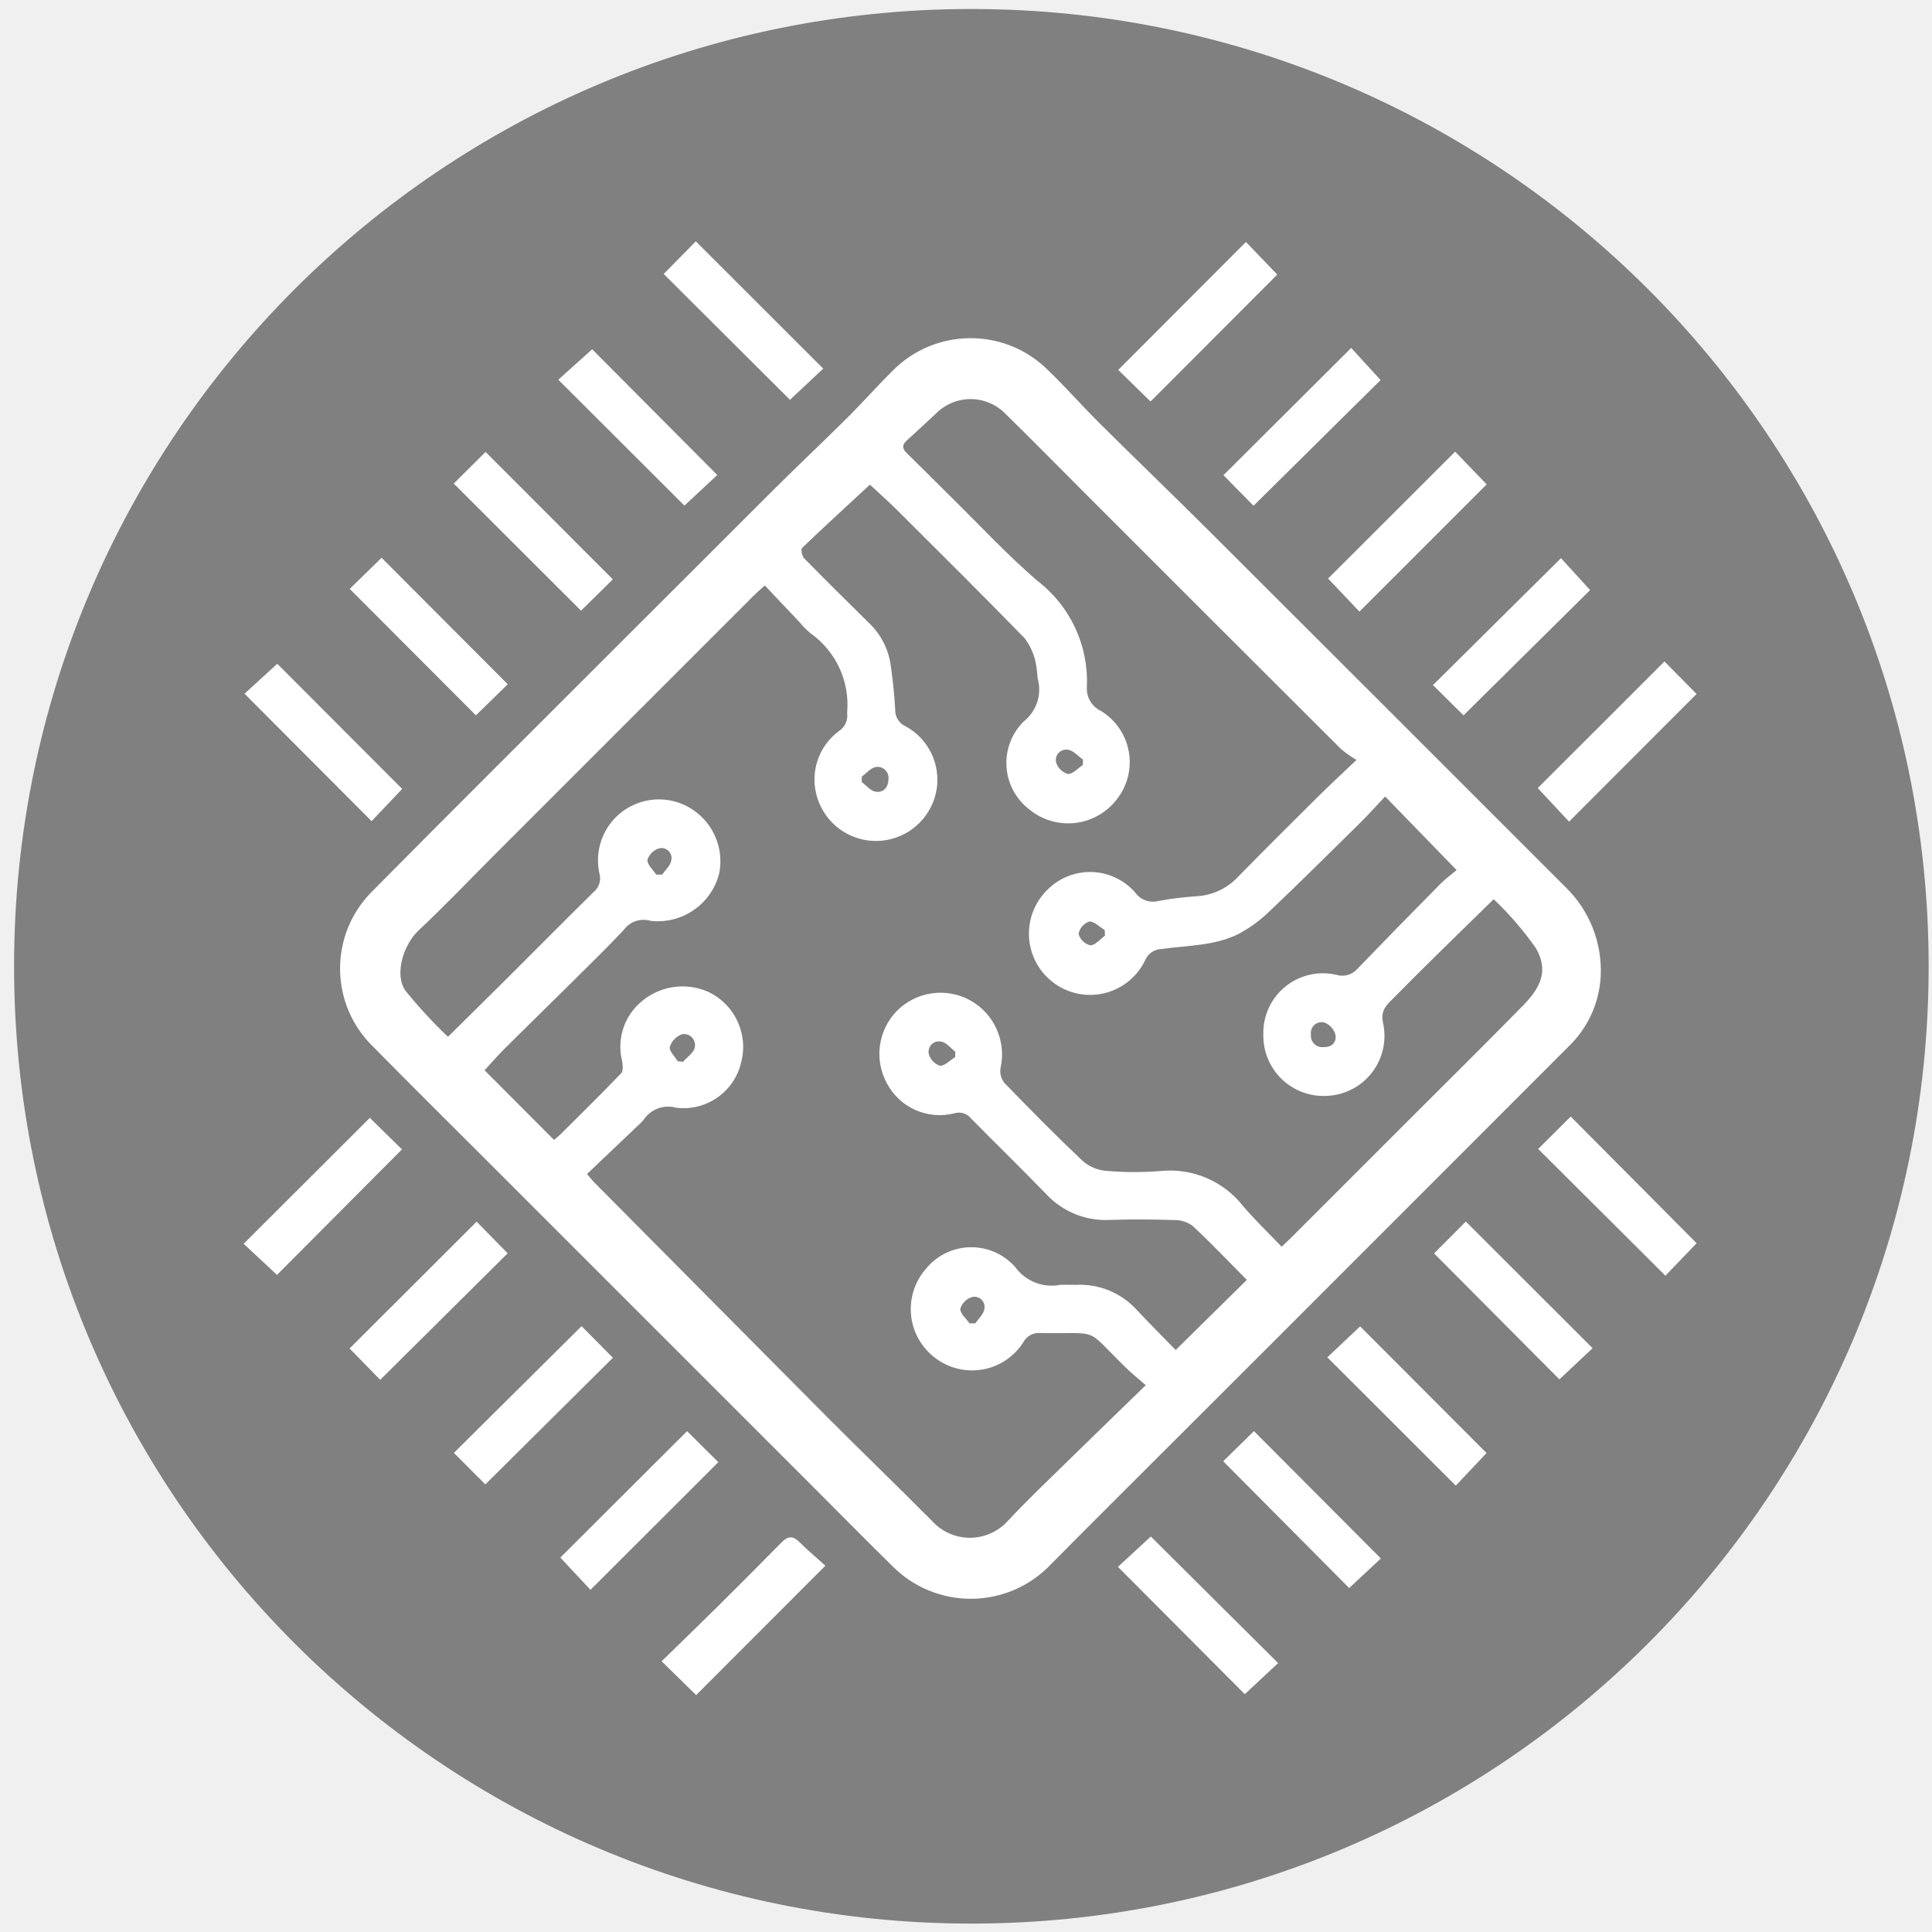
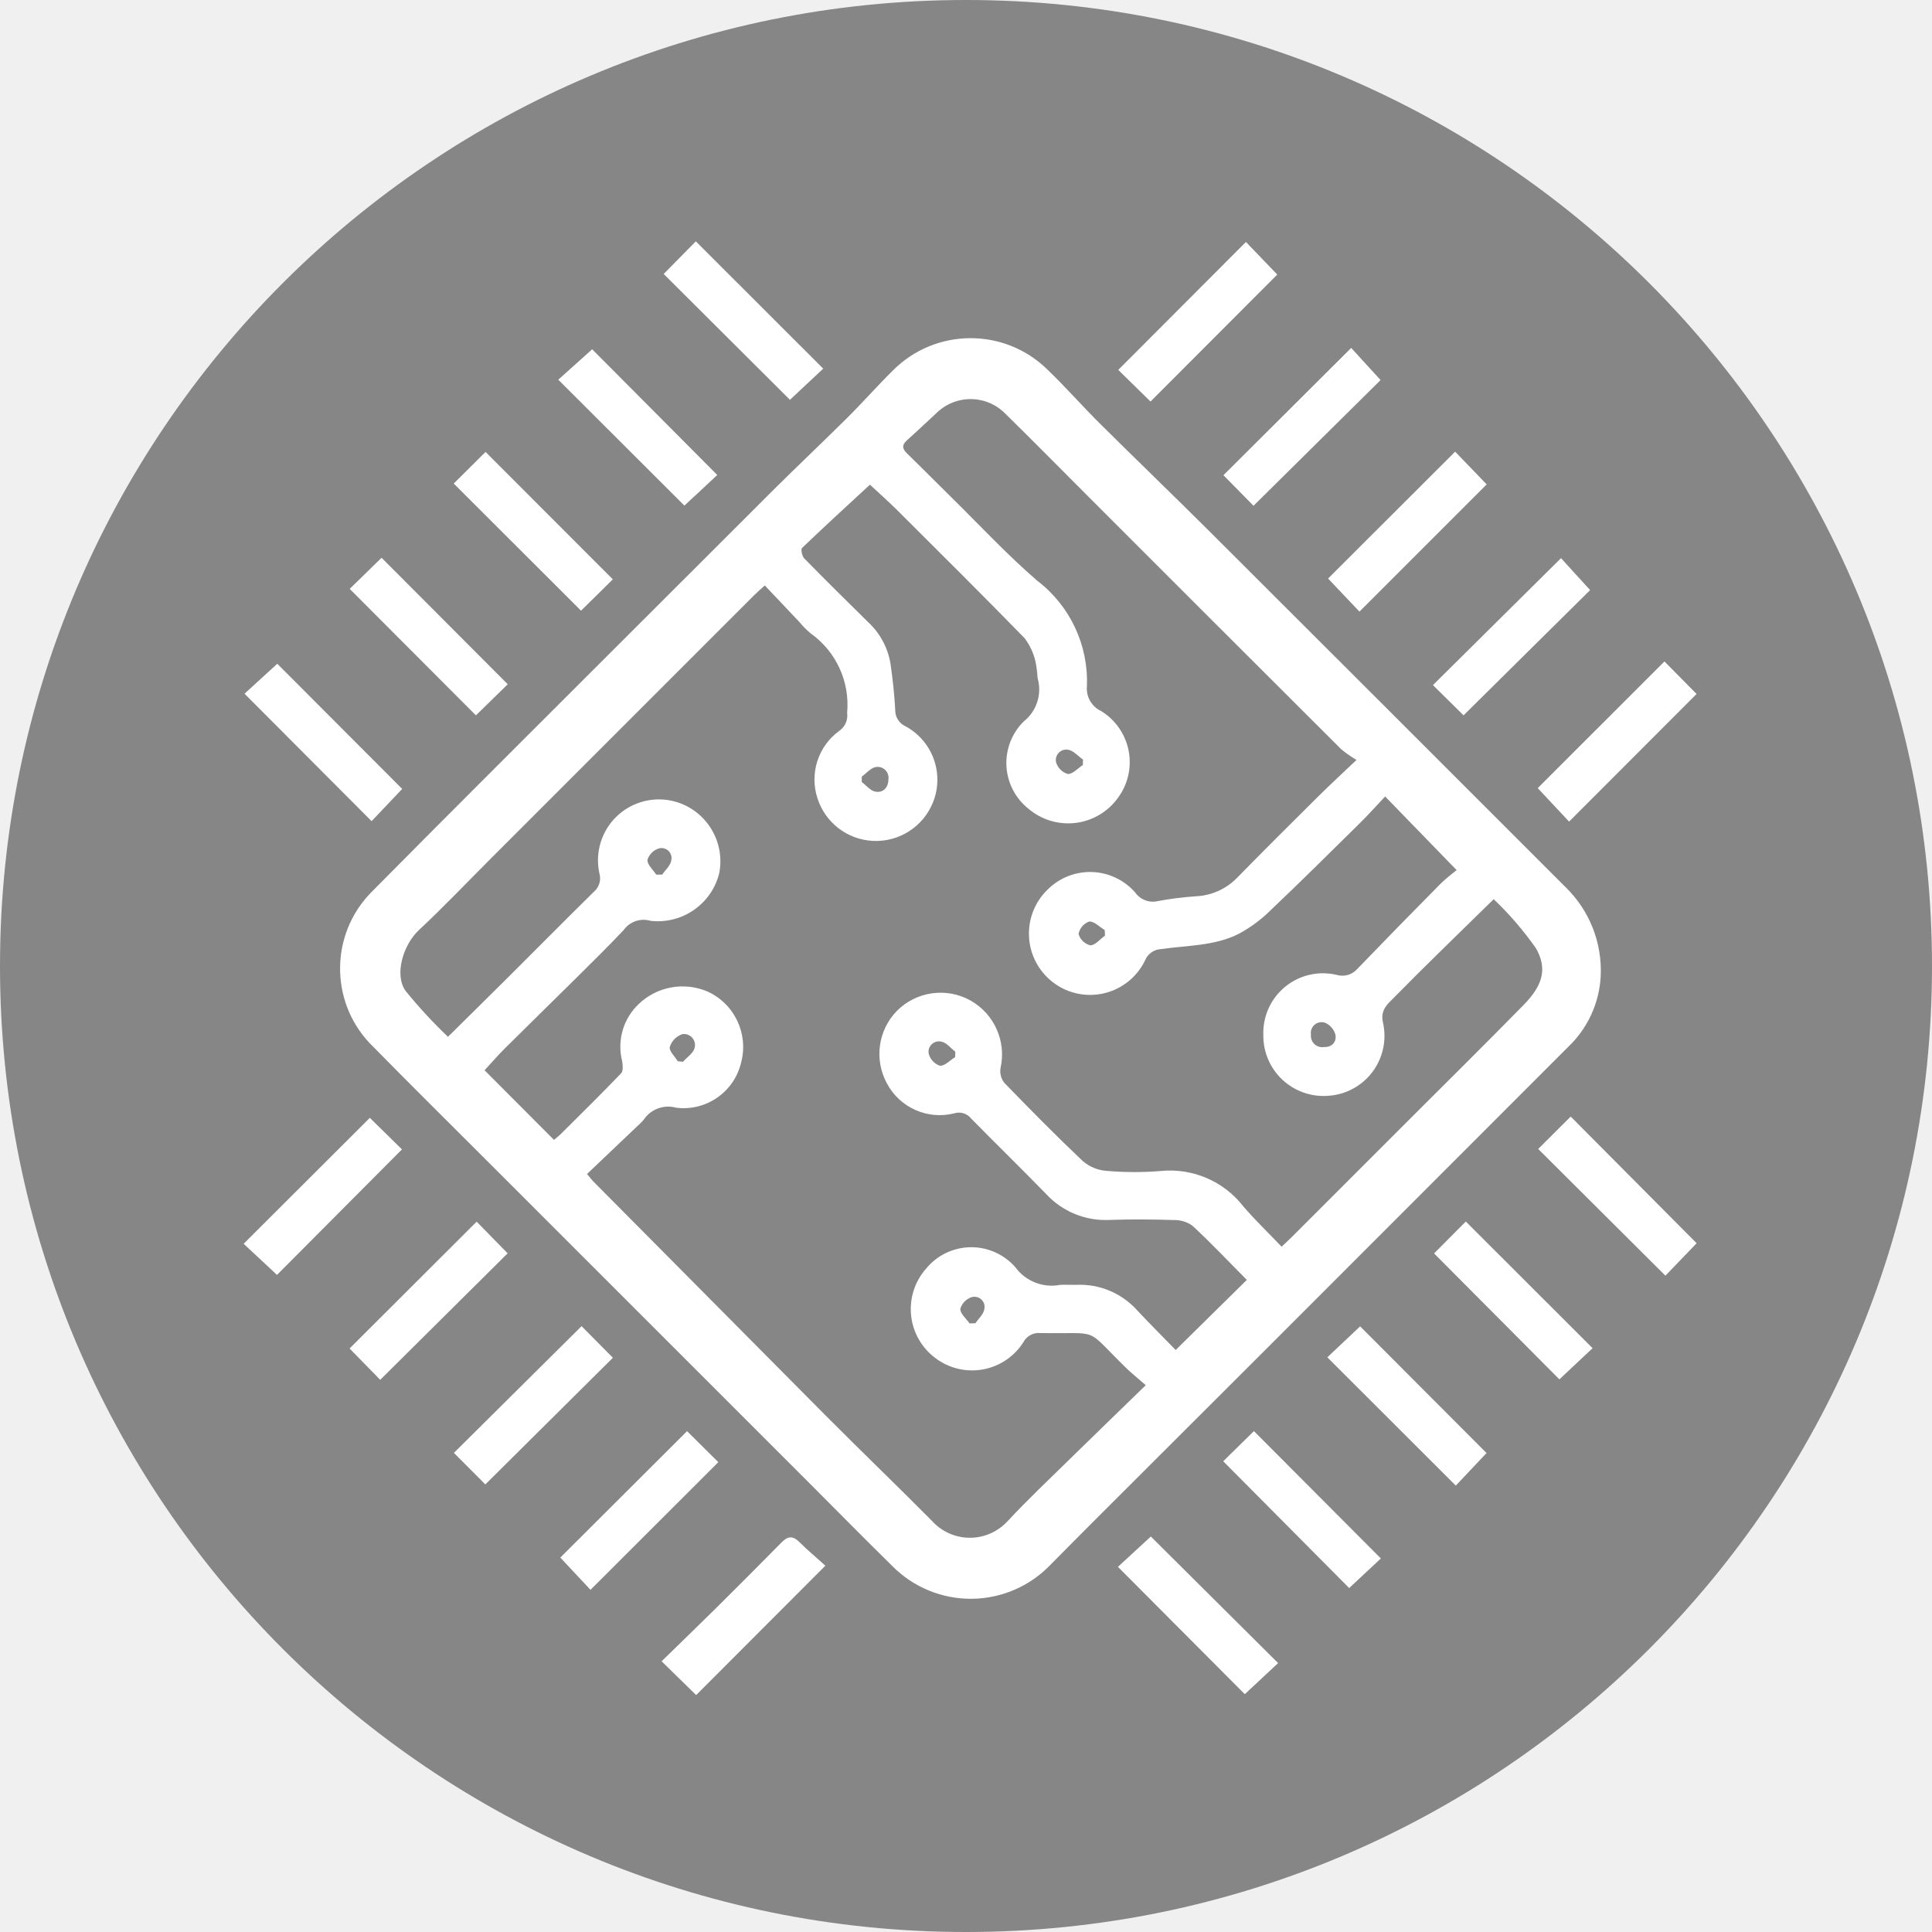
<svg xmlns="http://www.w3.org/2000/svg" width="111" height="111" viewBox="0 0 111 111">
-   <g id="Technologie" transform="translate(0.308 0.017)">
-     <g id="Kreis">
-       <circle cx="55.5" cy="55.5" r="55" fill="grey" />
-     </g>
-     <g id="Symbol" transform="translate(13.691 13.849)">
-       <path id="Path_4" data-name="Path 4" d="M-683.692-190.187a6.033,6.033,0,0,1-1.875,4.072q-8.47,8.482-16.949,16.957-3.43,3.43-6.865,6.855c-1.966,1.965-3.938,3.925-5.89,5.9a6.341,6.341,0,0,1-9.129.1c-1.629-1.6-3.228-3.228-4.842-4.842q-9.108-9.108-18.217-18.214c-2.333-2.333-4.68-4.654-6.991-7.009a6.256,6.256,0,0,1,.1-8.613c4.759-4.811,9.559-9.581,14.343-14.367q4.409-4.41,8.824-8.813c1.383-1.374,2.8-2.711,4.186-4.086.9-.893,1.736-1.846,2.637-2.735a6.3,6.3,0,0,1,8.867-.067c1.047,1.005,2.007,2.1,3.037,3.124,2.108,2.094,4.251,4.153,6.354,6.251q10.2,10.178,20.389,20.373A6.683,6.683,0,0,1-683.692-190.187Zm-26.14,23.5c-.467-.408-.81-.681-1.122-.985-2.476-2.414-1.383-1.944-4.924-2.009a1,1,0,0,0-.991.537,3.49,3.49,0,0,1-5.04.907,3.509,3.509,0,0,1-.541-5.146,3.359,3.359,0,0,1,5.125-.082,2.584,2.584,0,0,0,2.582,1.015c.3-.015.6.006.9,0a4.428,4.428,0,0,1,3.526,1.47c.737.787,1.5,1.549,2.206,2.273l4.087-4.027c-1.029-1.038-2.044-2.11-3.123-3.113a1.782,1.782,0,0,0-1.086-.327c-1.224-.039-2.45-.048-3.674-.006a4.647,4.647,0,0,1-3.657-1.5c-1.418-1.457-2.875-2.876-4.3-4.326a.89.89,0,0,0-.962-.3,3.428,3.428,0,0,1-3.878-1.723,3.536,3.536,0,0,1,.578-4.163,3.535,3.535,0,0,1,4.218-.6,3.56,3.56,0,0,1,1.731,3.9,1.085,1.085,0,0,0,.222.836c1.478,1.527,2.971,3.042,4.513,4.5A2.347,2.347,0,0,0-712.1-179a18.608,18.608,0,0,0,3.117.01,5.332,5.332,0,0,1,4.758,2.032c.689.8,1.452,1.533,2.2,2.317.275-.262.444-.416.606-.577q3.334-3.332,6.666-6.666c2.217-2.217,4.449-4.419,6.643-6.659,1.181-1.206,1.311-2.158.7-3.242a18.457,18.457,0,0,0-2.432-2.822c-2.018,1.982-3.907,3.8-5.746,5.673-.341.346-.771.678-.617,1.4a3.448,3.448,0,0,1-3.188,4.225,3.459,3.459,0,0,1-3.682-3.508,3.424,3.424,0,0,1,4.215-3.441,1.144,1.144,0,0,0,1.169-.327q2.374-2.463,4.782-4.894c.322-.326.7-.6.94-.8l-4.108-4.229c-.48.508-.956,1.041-1.464,1.542-1.708,1.686-3.411,3.377-5.152,5.028a7.878,7.878,0,0,1-1.8,1.323c-1.381.7-2.942.654-4.435.873a1.041,1.041,0,0,0-.935.636,3.507,3.507,0,0,1-5.657.959,3.522,3.522,0,0,1,.075-5.036,3.444,3.444,0,0,1,5.01.194,1.237,1.237,0,0,0,1.3.49,18.588,18.588,0,0,1,2.2-.276,3.526,3.526,0,0,0,2.39-1.1c1.518-1.552,3.059-3.083,4.6-4.612.666-.661,1.358-1.3,2.223-2.121a6.853,6.853,0,0,1-.872-.609q-7.3-7.28-14.589-14.575c-1.564-1.564-3.115-3.14-4.693-4.689a2.8,2.8,0,0,0-3.992-.044c-.558.514-1.107,1.039-1.674,1.544-.29.258-.3.473-.02.746.841.818,1.666,1.653,2.5,2.475,1.656,1.628,3.242,3.338,4.994,4.854a7.255,7.255,0,0,1,2.856,6.075,1.427,1.427,0,0,0,.825,1.419,3.445,3.445,0,0,1,.929,5.022,3.519,3.519,0,0,1-5.094.6,3.356,3.356,0,0,1-.294-5.025,2.344,2.344,0,0,0,.8-2.5,6.481,6.481,0,0,0-.122-.959,3.535,3.535,0,0,0-.623-1.329c-2.394-2.456-4.828-4.873-7.258-7.294-.581-.579-1.2-1.124-1.628-1.526-1.286,1.188-2.61,2.4-3.9,3.635-.082.078,0,.467.119.594,1.211,1.238,2.446,2.454,3.679,3.671a4.169,4.169,0,0,1,1.285,2.4c.124.868.222,1.743.269,2.619a1.015,1.015,0,0,0,.593.964,3.49,3.49,0,0,1,1.586,4.348,3.531,3.531,0,0,1-3.5,2.233,3.524,3.524,0,0,1-3.141-2.432,3.454,3.454,0,0,1,1.245-3.886,1.068,1.068,0,0,0,.455-1.039,5.03,5.03,0,0,0-2.086-4.556,4.429,4.429,0,0,1-.635-.637c-.664-.7-1.325-1.4-2.01-2.124-.285.261-.458.407-.618.568q-7.551,7.549-15.1,15.1c-1.384,1.385-2.734,2.806-4.164,4.142-.887.829-1.426,2.555-.75,3.492a27.973,27.973,0,0,0,2.43,2.63c1.22-1.207,2.348-2.317,3.47-3.434,1.633-1.626,3.253-3.265,4.895-4.882a1.021,1.021,0,0,0,.332-1.084,3.5,3.5,0,0,1,4.362-4.111,3.563,3.563,0,0,1,2.52,4.136,3.638,3.638,0,0,1-3.941,2.712,1.405,1.405,0,0,0-1.541.525c-.926.988-1.9,1.934-2.86,2.888-1.32,1.31-2.654,2.607-3.972,3.919-.417.415-.8.863-1.163,1.253l3.988,4c.118-.1.263-.209.39-.335,1.163-1.157,2.333-2.308,3.469-3.491.125-.131.095-.463.059-.689a3.379,3.379,0,0,1,.96-3.3,3.643,3.643,0,0,1,3.919-.719,3.494,3.494,0,0,1,1.958,4.076,3.4,3.4,0,0,1-3.737,2.61,1.691,1.691,0,0,0-1.875.707,3.341,3.341,0,0,1-.344.342l-2.9,2.759c.2.236.263.329.342.409q6.709,6.764,13.423,13.524c2,2.008,4.044,3.972,6.04,5.984a2.935,2.935,0,0,0,4.328.061c1.156-1.243,2.393-2.413,3.605-3.6C-712.782-163.824-711.375-165.182-709.832-166.683Zm-2.342-25.829q-.008-.16-.015-.32c-.3-.178-.613-.515-.89-.487a.94.94,0,0,0-.612.712.937.937,0,0,0,.671.653C-712.74-191.949-712.456-192.31-712.174-192.511Zm-24.544,7.218.3.032c.234-.264.6-.5.67-.8a.634.634,0,0,0-.711-.787,1.139,1.139,0,0,0-.718.735C-737.229-185.893-736.884-185.57-736.718-185.294Zm23.273-17.024.007-.307c-.283-.2-.547-.517-.853-.564a.6.6,0,0,0-.693.717,1,1,0,0,0,.672.674C-714.033-201.782-713.734-202.128-713.445-202.317Zm13.809,16.21c.511.033.774-.3.706-.7a1.039,1.039,0,0,0-.629-.707.619.619,0,0,0-.781.694A.65.65,0,0,0-699.636-186.108Zm-26.512-15.54q0,.155,0,.309c.261.2.5.508.787.558.437.076.737-.223.746-.7a.628.628,0,0,0-.729-.715C-725.635-202.149-725.883-201.838-726.148-201.648Zm5.365,16.117c0-.1.008-.205.012-.308-.261-.2-.5-.518-.788-.578a.6.6,0,0,0-.744.674,1,1,0,0,0,.638.707C-721.388-185.011-721.079-185.35-720.784-185.531Zm.837,15.3.329-.009c.18-.27.474-.524.513-.813a.583.583,0,0,0-.716-.69,1.008,1.008,0,0,0-.665.675C-720.5-170.8-720.142-170.509-719.946-170.229Zm-18.006-25.785h.337c.182-.264.474-.51.52-.8a.576.576,0,0,0-.691-.709,1,1,0,0,0-.673.659C-738.479-196.592-738.136-196.3-737.952-196.013Z" transform="translate(761.659 232.403)" fill="#fff" fill-rule="evenodd" />
-       <path id="Path_5" data-name="Path 5" d="M-620.225-266.963l7.319,7.313-1.91,1.791-7.255-7.23Z" transform="translate(646.203 266.963)" fill="#fff" fill-rule="evenodd" />
-       <path id="Path_6" data-name="Path 6" d="M-658.483-213.273l-7.247-7.234,1.947-1.748,7.188,7.223Z" transform="translate(683.806 228.456)" fill="#fff" fill-rule="evenodd" />
-       <path id="Path_7" data-name="Path 7" d="M-388.453-213.74l-1.728-1.756,7.34-7.312,1.688,1.846Z" transform="translate(446.473 228.932)" fill="#fff" fill-rule="evenodd" />
-       <path id="Path_8" data-name="Path 8" d="M-301.634-126.693l-1.758-1.738,7.357-7.293,1.672,1.835Z" transform="translate(371.721 153.926)" fill="#fff" fill-rule="evenodd" />
-       <path id="Path_9" data-name="Path 9" d="M-250.7,102.88l-1.794,1.864-7.309-7.28,1.868-1.862Z" transform="translate(334.178 -45.318)" fill="#fff" fill-rule="evenodd" />
-       <path id="Path_10" data-name="Path 10" d="M-301.079,139.085l7.284,7.276-1.906,1.792-7.2-7.236Z" transform="translate(371.295 -82.77)" fill="#fff" fill-rule="evenodd" />
-       <path id="Path_11" data-name="Path 11" d="M-701.617,182.429l1.8,1.816-7.328,7.276-1.807-1.811Z" transform="translate(721.031 -120.103)" fill="#fff" fill-rule="evenodd" />
-       <path id="Path_12" data-name="Path 12" d="M-346.836-172.546l7.3-7.289,1.812,1.88-7.31,7.309Z" transform="translate(409.14 191.919)" fill="#fff" fill-rule="evenodd" />
-       <path id="Path_13" data-name="Path 13" d="M-750.422,148.208l-1.76-1.8,7.3-7.286,1.781,1.819Z" transform="translate(758.268 -82.799)" fill="#fff" fill-rule="evenodd" />
-       <path id="Path_14" data-name="Path 14" d="M-657.61,225.931l1.795,1.782-7.343,7.334-1.734-1.853Z" transform="translate(683.085 -157.572)" fill="#fff" fill-rule="evenodd" />
-       <path id="Path_15" data-name="Path 15" d="M-347.147,184.3l1.884-1.779L-338,189.8l-1.768,1.871Z" transform="translate(409.408 -120.184)" fill="#fff" fill-rule="evenodd" />
-       <path id="Path_16" data-name="Path 16" d="M-709.038-177.916l1.828-1.818,7.312,7.321-1.826,1.8Z" transform="translate(721.108 191.832)" fill="#fff" fill-rule="evenodd" />
-       <path id="Path_17" data-name="Path 17" d="M-250.842-91.062l-7.325,7.334-1.8-1.926,7.281-7.276Z" transform="translate(334.316 117.067)" fill="#fff" fill-rule="evenodd" />
-       <path id="Path_18" data-name="Path 18" d="M-613.5,271.53l-7.422,7.433-1.985-1.942c1.069-1.044,2.128-2.066,3.174-3.1q1.868-1.851,3.713-3.725c.364-.372.651-.4,1.03-.022C-614.519,270.644-614,271.072-613.5,271.53Z" transform="translate(646.92 -195.441)" fill="#fff" fill-rule="evenodd" />
-       <path id="Path_19" data-name="Path 19" d="M-390.3,227.641l1.765-1.732,7.292,7.317-1.82,1.7Z" transform="translate(446.579 -157.553)" fill="#fff" fill-rule="evenodd" />
-       <path id="Path_20" data-name="Path 20" d="M-744.886-126.827l-7.251-7.266,1.831-1.787,7.249,7.267Z" transform="translate(758.23 154.06)" fill="#fff" fill-rule="evenodd" />
-       <path id="Path_21" data-name="Path 21" d="M-433.756-259.355l7.335-7.35,1.8,1.873-7.282,7.294Z" transform="translate(484.005 266.741)" fill="#fff" fill-rule="evenodd" />
-       <path id="Path_22" data-name="Path 22" d="M-794.152,105.165l-1.915-1.789,7.249-7.234,1.846,1.811Z" transform="translate(796.067 -45.783)" fill="#fff" fill-rule="evenodd" />
-       <path id="Path_23" data-name="Path 23" d="M-786.629-84.8l-1.758,1.852-7.3-7.322,1.881-1.721Z" transform="translate(795.737 116.26)" fill="#fff" fill-rule="evenodd" />
-       <path id="Path_24" data-name="Path 24" d="M-433.89,271.313-432,269.57l7.313,7.272-1.915,1.786Z" transform="translate(484.12 -195.158)" fill="#fff" fill-rule="evenodd" />
+   <g id="Group_12" data-name="Group 12" transform="translate(0.308 0.017)" style="isolation: isolate">
+     <circle id="Ellipse_7" data-name="Ellipse 7" cx="55.5" cy="55.5" r="55.5" transform="translate(-0.308 -0.017)" fill="#2f2f2f" opacity="0.55" />
+     <g id="Ebene_1" transform="translate(13.691 13.849)">
+       <g id="Group_4" data-name="Group 4">
+         <path id="Path_4" data-name="Path 4" d="M-683.692-190.187a6.033,6.033,0,0,1-1.875,4.072q-8.47,8.482-16.949,16.957-3.43,3.43-6.865,6.855c-1.966,1.965-3.938,3.925-5.89,5.9a6.341,6.341,0,0,1-9.129.1c-1.629-1.6-3.228-3.228-4.842-4.842q-9.108-9.108-18.217-18.214c-2.333-2.333-4.68-4.654-6.991-7.009a6.256,6.256,0,0,1,.1-8.613c4.759-4.811,9.559-9.581,14.343-14.367q4.409-4.41,8.824-8.813c1.383-1.374,2.8-2.711,4.186-4.086.9-.893,1.736-1.846,2.637-2.735a6.3,6.3,0,0,1,8.867-.067c1.047,1.005,2.007,2.1,3.037,3.124,2.108,2.094,4.251,4.153,6.354,6.251q10.2,10.178,20.389,20.373A6.683,6.683,0,0,1-683.692-190.187Zm-26.14,23.5c-.467-.408-.81-.681-1.122-.985-2.476-2.414-1.383-1.944-4.924-2.009a1,1,0,0,0-.991.537,3.49,3.49,0,0,1-5.04.907,3.509,3.509,0,0,1-.541-5.146,3.359,3.359,0,0,1,5.125-.082,2.584,2.584,0,0,0,2.582,1.015c.3-.015.6.006.9,0a4.428,4.428,0,0,1,3.526,1.47c.737.787,1.5,1.549,2.206,2.273l4.087-4.027c-1.029-1.038-2.044-2.11-3.123-3.113a1.782,1.782,0,0,0-1.086-.327c-1.224-.039-2.45-.048-3.674-.006a4.647,4.647,0,0,1-3.657-1.5c-1.418-1.457-2.875-2.876-4.3-4.326a.89.89,0,0,0-.962-.3,3.428,3.428,0,0,1-3.878-1.723,3.536,3.536,0,0,1,.578-4.163,3.535,3.535,0,0,1,4.218-.6,3.56,3.56,0,0,1,1.731,3.9,1.085,1.085,0,0,0,.222.836c1.478,1.527,2.971,3.042,4.513,4.5A2.347,2.347,0,0,0-712.1-179a18.608,18.608,0,0,0,3.117.01,5.332,5.332,0,0,1,4.758,2.032c.689.8,1.452,1.533,2.2,2.317.275-.262.444-.416.606-.577q3.334-3.332,6.666-6.666c2.217-2.217,4.449-4.419,6.643-6.659,1.181-1.206,1.311-2.158.7-3.242a18.457,18.457,0,0,0-2.432-2.822c-2.018,1.982-3.907,3.8-5.746,5.673-.341.346-.771.678-.617,1.4a3.448,3.448,0,0,1-3.188,4.225,3.459,3.459,0,0,1-3.682-3.508,3.424,3.424,0,0,1,4.215-3.441,1.144,1.144,0,0,0,1.169-.327q2.374-2.463,4.782-4.894c.322-.326.7-.6.94-.8l-4.108-4.229c-.48.508-.956,1.041-1.464,1.542-1.708,1.686-3.411,3.377-5.152,5.028a7.878,7.878,0,0,1-1.8,1.323c-1.381.7-2.942.654-4.435.873a1.041,1.041,0,0,0-.935.636,3.507,3.507,0,0,1-5.657.959,3.522,3.522,0,0,1,.075-5.036,3.444,3.444,0,0,1,5.01.194,1.237,1.237,0,0,0,1.3.49,18.588,18.588,0,0,1,2.2-.276,3.526,3.526,0,0,0,2.39-1.1c1.518-1.552,3.059-3.083,4.6-4.612.666-.661,1.358-1.3,2.223-2.121a6.853,6.853,0,0,1-.872-.609q-7.3-7.28-14.589-14.575c-1.564-1.564-3.115-3.14-4.693-4.689a2.8,2.8,0,0,0-3.992-.044c-.558.514-1.107,1.039-1.674,1.544-.29.258-.3.473-.02.746.841.818,1.666,1.653,2.5,2.475,1.656,1.628,3.242,3.338,4.994,4.854a7.255,7.255,0,0,1,2.856,6.075,1.427,1.427,0,0,0,.825,1.419,3.445,3.445,0,0,1,.929,5.022,3.519,3.519,0,0,1-5.094.6,3.356,3.356,0,0,1-.294-5.025,2.344,2.344,0,0,0,.8-2.5,6.481,6.481,0,0,0-.122-.959,3.535,3.535,0,0,0-.623-1.329c-2.394-2.456-4.828-4.873-7.258-7.294-.581-.579-1.2-1.124-1.628-1.526-1.286,1.188-2.61,2.4-3.9,3.635-.082.078,0,.467.119.594,1.211,1.238,2.446,2.454,3.679,3.671a4.169,4.169,0,0,1,1.285,2.4c.124.868.222,1.743.269,2.619a1.015,1.015,0,0,0,.593.964,3.49,3.49,0,0,1,1.586,4.348,3.531,3.531,0,0,1-3.5,2.233,3.524,3.524,0,0,1-3.141-2.432,3.454,3.454,0,0,1,1.245-3.886,1.068,1.068,0,0,0,.455-1.039,5.03,5.03,0,0,0-2.086-4.556,4.429,4.429,0,0,1-.635-.637c-.664-.7-1.325-1.4-2.01-2.124-.285.261-.458.407-.618.568q-7.551,7.549-15.1,15.1c-1.384,1.385-2.734,2.806-4.164,4.142-.887.829-1.426,2.555-.75,3.492a27.973,27.973,0,0,0,2.43,2.63c1.22-1.207,2.348-2.317,3.47-3.434,1.633-1.626,3.253-3.265,4.895-4.882a1.021,1.021,0,0,0,.332-1.084,3.5,3.5,0,0,1,4.362-4.111,3.563,3.563,0,0,1,2.52,4.136,3.638,3.638,0,0,1-3.941,2.712,1.405,1.405,0,0,0-1.541.525c-.926.988-1.9,1.934-2.86,2.888-1.32,1.31-2.654,2.607-3.972,3.919-.417.415-.8.863-1.163,1.253l3.988,4c.118-.1.263-.209.39-.335,1.163-1.157,2.333-2.308,3.469-3.491.125-.131.095-.463.059-.689a3.379,3.379,0,0,1,.96-3.3,3.643,3.643,0,0,1,3.919-.719,3.494,3.494,0,0,1,1.958,4.076,3.4,3.4,0,0,1-3.737,2.61,1.691,1.691,0,0,0-1.875.707,3.341,3.341,0,0,1-.344.342l-2.9,2.759c.2.236.263.329.342.409q6.709,6.764,13.423,13.524c2,2.008,4.044,3.972,6.04,5.984a2.935,2.935,0,0,0,4.328.061c1.156-1.243,2.393-2.413,3.605-3.6C-712.782-163.824-711.375-165.182-709.832-166.683Zm-2.342-25.829q-.008-.16-.015-.32c-.3-.178-.613-.515-.89-.487a.94.94,0,0,0-.612.712.937.937,0,0,0,.671.653C-712.74-191.949-712.456-192.31-712.174-192.511Zm-24.544,7.218.3.032c.234-.264.6-.5.67-.8a.634.634,0,0,0-.711-.787,1.139,1.139,0,0,0-.718.735C-737.229-185.893-736.884-185.57-736.718-185.294Zm23.273-17.024.007-.307c-.283-.2-.547-.517-.853-.564a.6.6,0,0,0-.693.717,1,1,0,0,0,.672.674C-714.033-201.782-713.734-202.128-713.445-202.317Zm13.809,16.21c.511.033.774-.3.706-.7a1.039,1.039,0,0,0-.629-.707.619.619,0,0,0-.781.694A.65.65,0,0,0-699.636-186.108Zm-26.512-15.54q0,.155,0,.309c.261.2.5.508.787.558.437.076.737-.223.746-.7a.628.628,0,0,0-.729-.715C-725.635-202.149-725.883-201.838-726.148-201.648Zm5.365,16.117c0-.1.008-.205.012-.308-.261-.2-.5-.518-.788-.578a.6.6,0,0,0-.744.674,1,1,0,0,0,.638.707C-721.388-185.011-721.079-185.35-720.784-185.531Zm.837,15.3.329-.009c.18-.27.474-.524.513-.813a.583.583,0,0,0-.716-.69,1.008,1.008,0,0,0-.665.675C-720.5-170.8-720.142-170.509-719.946-170.229Zm-18.006-25.785h.337c.182-.264.474-.51.52-.8a.576.576,0,0,0-.691-.709,1,1,0,0,0-.673.659C-738.479-196.592-738.136-196.3-737.952-196.013Z" transform="translate(761.659 232.403)" fill="#fff" fill-rule="evenodd" />
+         <path id="Path_5" data-name="Path 5" d="M-620.225-266.963l7.319,7.313-1.91,1.791-7.255-7.23Z" transform="translate(646.203 266.963)" fill="#fff" fill-rule="evenodd" />
+         <path id="Path_6" data-name="Path 6" d="M-658.483-213.273l-7.247-7.234,1.947-1.748,7.188,7.223Z" transform="translate(683.806 228.456)" fill="#fff" fill-rule="evenodd" />
+         <path id="Path_7" data-name="Path 7" d="M-388.453-213.74l-1.728-1.756,7.34-7.312,1.688,1.846Z" transform="translate(446.473 228.932)" fill="#fff" fill-rule="evenodd" />
+         <path id="Path_8" data-name="Path 8" d="M-301.634-126.693l-1.758-1.738,7.357-7.293,1.672,1.835Z" transform="translate(371.721 153.926)" fill="#fff" fill-rule="evenodd" />
+         <path id="Path_9" data-name="Path 9" d="M-250.7,102.88l-1.794,1.864-7.309-7.28,1.868-1.862Z" transform="translate(334.178 -45.318)" fill="#fff" fill-rule="evenodd" />
+         <path id="Path_10" data-name="Path 10" d="M-301.079,139.085l7.284,7.276-1.906,1.792-7.2-7.236Z" transform="translate(371.295 -82.77)" fill="#fff" fill-rule="evenodd" />
+         <path id="Path_11" data-name="Path 11" d="M-701.617,182.429l1.8,1.816-7.328,7.276-1.807-1.811Z" transform="translate(721.031 -120.103)" fill="#fff" fill-rule="evenodd" />
+         <path id="Path_12" data-name="Path 12" d="M-346.836-172.546l7.3-7.289,1.812,1.88-7.31,7.309Z" transform="translate(409.14 191.919)" fill="#fff" fill-rule="evenodd" />
+         <path id="Path_13" data-name="Path 13" d="M-750.422,148.208l-1.76-1.8,7.3-7.286,1.781,1.819Z" transform="translate(758.268 -82.799)" fill="#fff" fill-rule="evenodd" />
+         <path id="Path_14" data-name="Path 14" d="M-657.61,225.931l1.795,1.782-7.343,7.334-1.734-1.853Z" transform="translate(683.085 -157.572)" fill="#fff" fill-rule="evenodd" />
+         <path id="Path_15" data-name="Path 15" d="M-347.147,184.3l1.884-1.779L-338,189.8l-1.768,1.871Z" transform="translate(409.408 -120.184)" fill="#fff" fill-rule="evenodd" />
+         <path id="Path_16" data-name="Path 16" d="M-709.038-177.916l1.828-1.818,7.312,7.321-1.826,1.8Z" transform="translate(721.108 191.832)" fill="#fff" fill-rule="evenodd" />
+         <path id="Path_17" data-name="Path 17" d="M-250.842-91.062l-7.325,7.334-1.8-1.926,7.281-7.276Z" transform="translate(334.316 117.067)" fill="#fff" fill-rule="evenodd" />
+         <path id="Path_18" data-name="Path 18" d="M-613.5,271.53l-7.422,7.433-1.985-1.942c1.069-1.044,2.128-2.066,3.174-3.1q1.868-1.851,3.713-3.725c.364-.372.651-.4,1.03-.022C-614.519,270.644-614,271.072-613.5,271.53Z" transform="translate(646.92 -195.441)" fill="#fff" fill-rule="evenodd" />
+         <path id="Path_19" data-name="Path 19" d="M-390.3,227.641l1.765-1.732,7.292,7.317-1.82,1.7Z" transform="translate(446.579 -157.553)" fill="#fff" fill-rule="evenodd" />
+         <path id="Path_20" data-name="Path 20" d="M-744.886-126.827l-7.251-7.266,1.831-1.787,7.249,7.267Z" transform="translate(758.23 154.06)" fill="#fff" fill-rule="evenodd" />
+         <path id="Path_21" data-name="Path 21" d="M-433.756-259.355l7.335-7.35,1.8,1.873-7.282,7.294Z" transform="translate(484.005 266.741)" fill="#fff" fill-rule="evenodd" />
+         <path id="Path_22" data-name="Path 22" d="M-794.152,105.165l-1.915-1.789,7.249-7.234,1.846,1.811Z" transform="translate(796.067 -45.783)" fill="#fff" fill-rule="evenodd" />
+         <path id="Path_23" data-name="Path 23" d="M-786.629-84.8l-1.758,1.852-7.3-7.322,1.881-1.721Z" transform="translate(795.737 116.26)" fill="#fff" fill-rule="evenodd" />
+         <path id="Path_24" data-name="Path 24" d="M-433.89,271.313-432,269.57l7.313,7.272-1.915,1.786Z" transform="translate(484.12 -195.158)" fill="#fff" fill-rule="evenodd" />
+       </g>
    </g>
  </g>
</svg>
